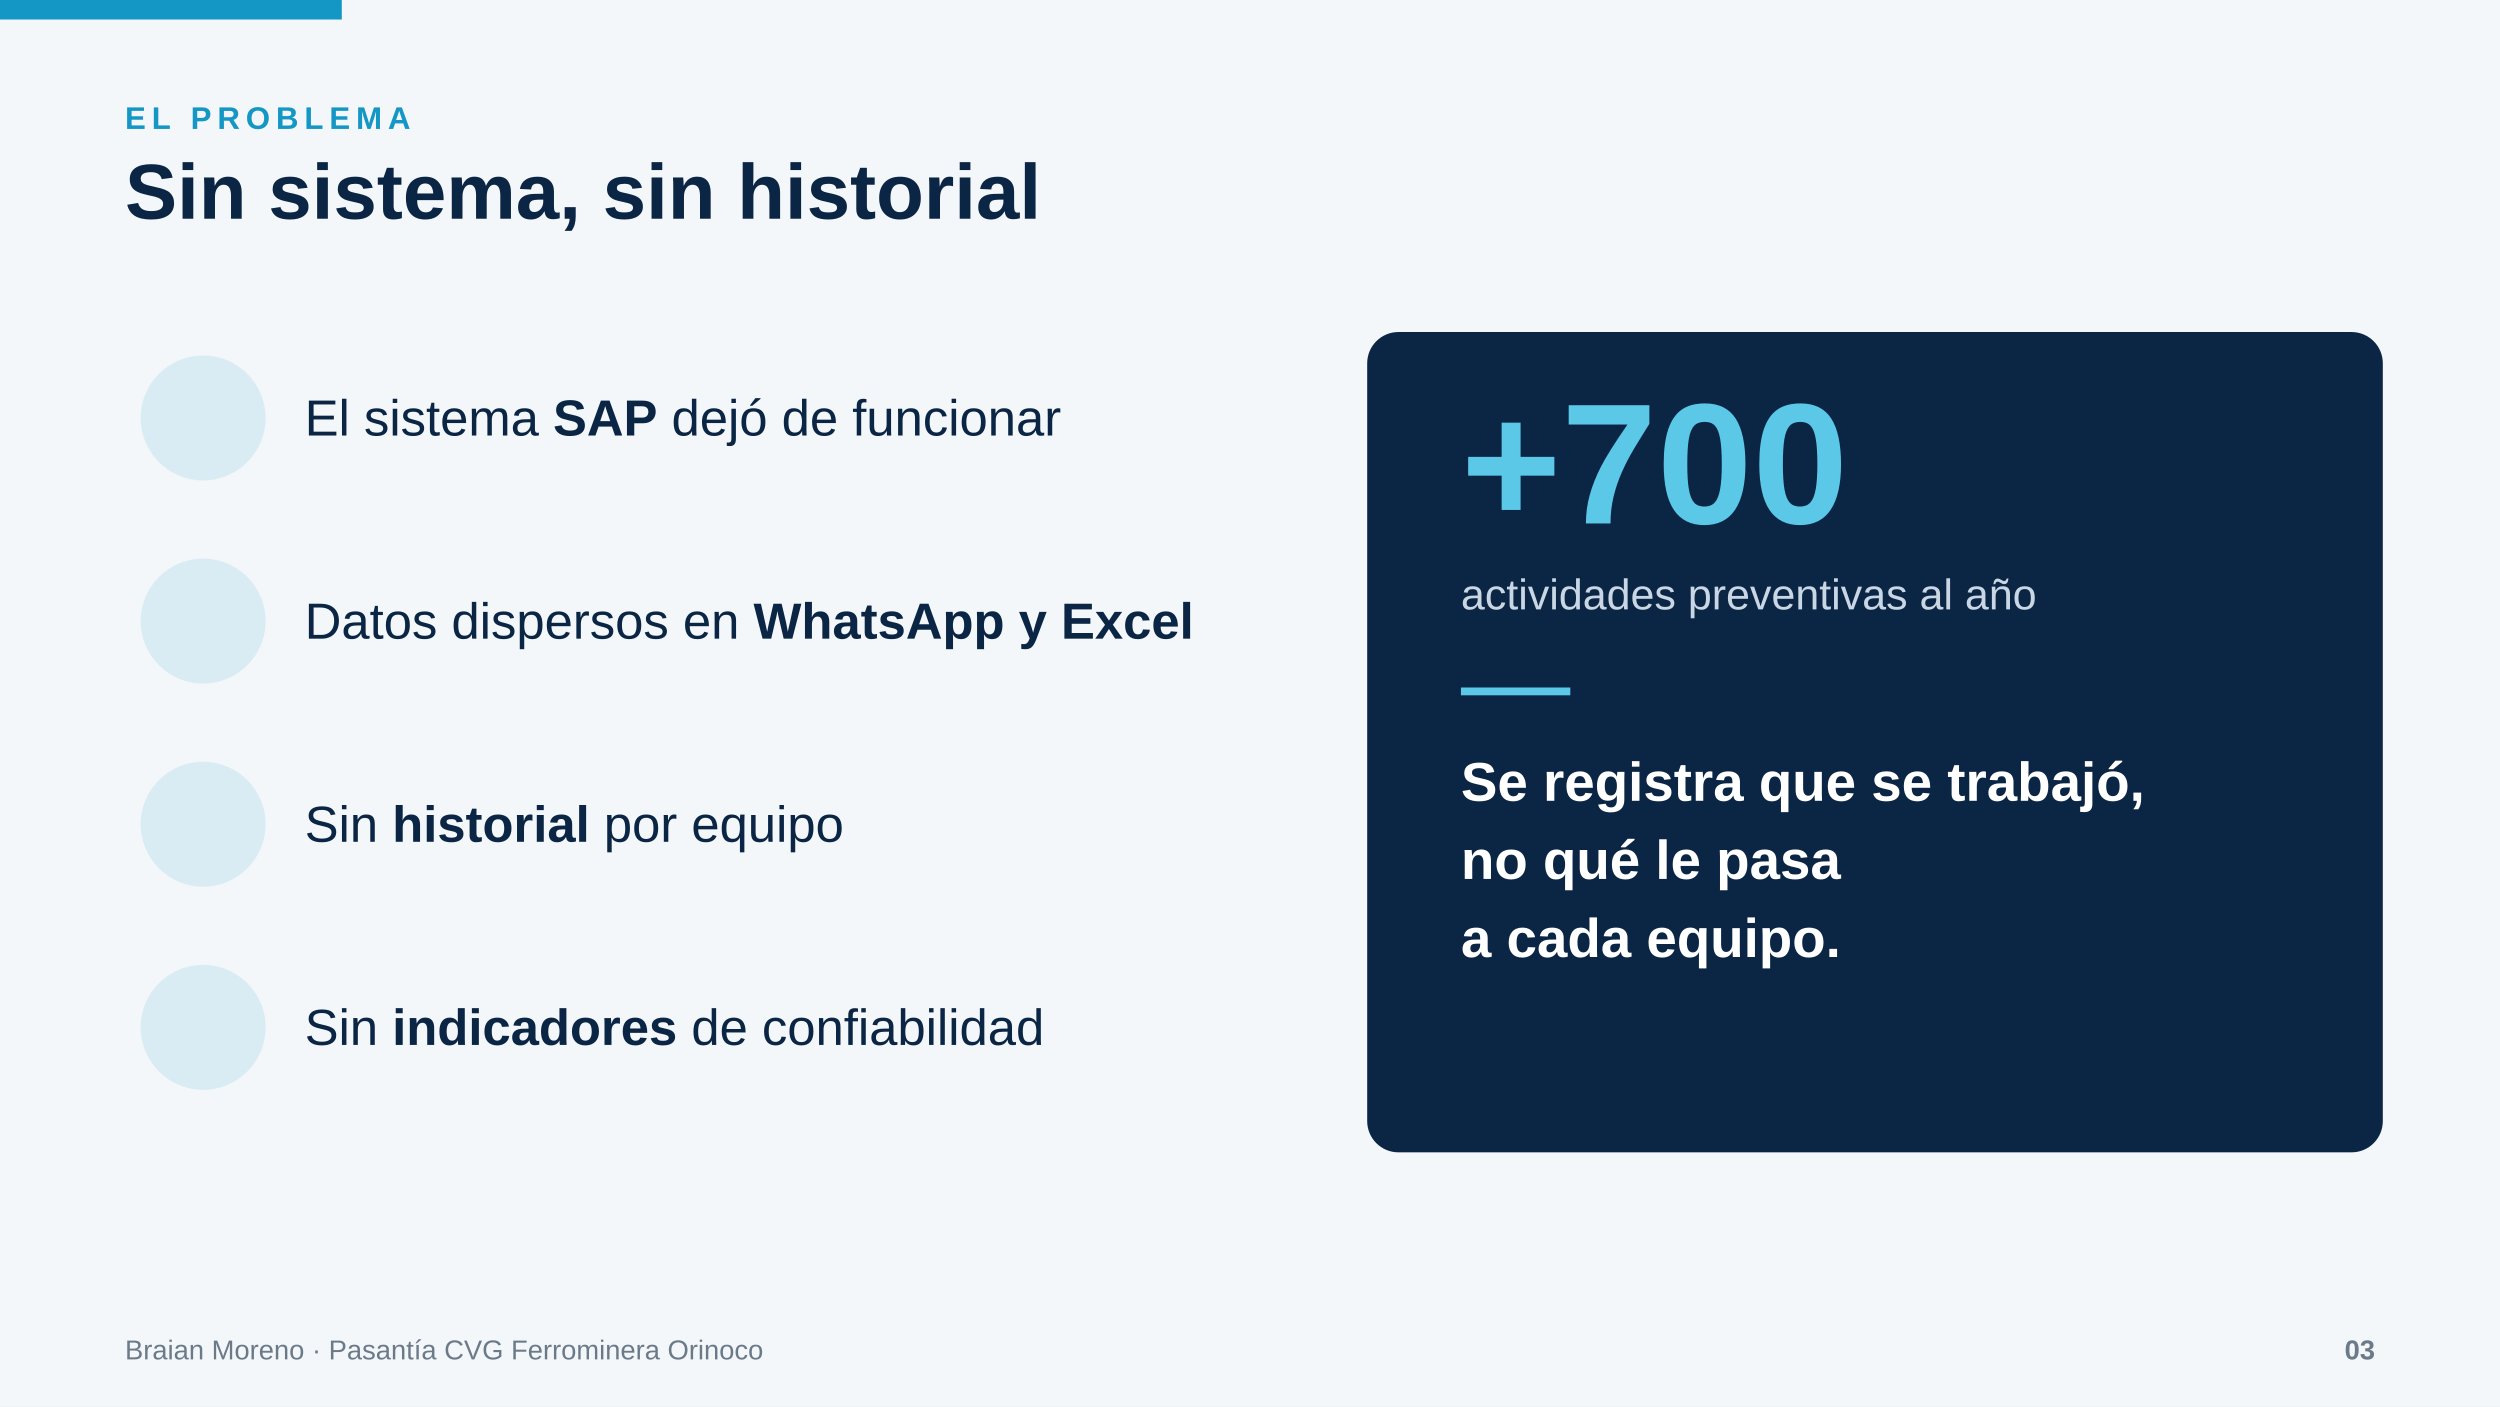
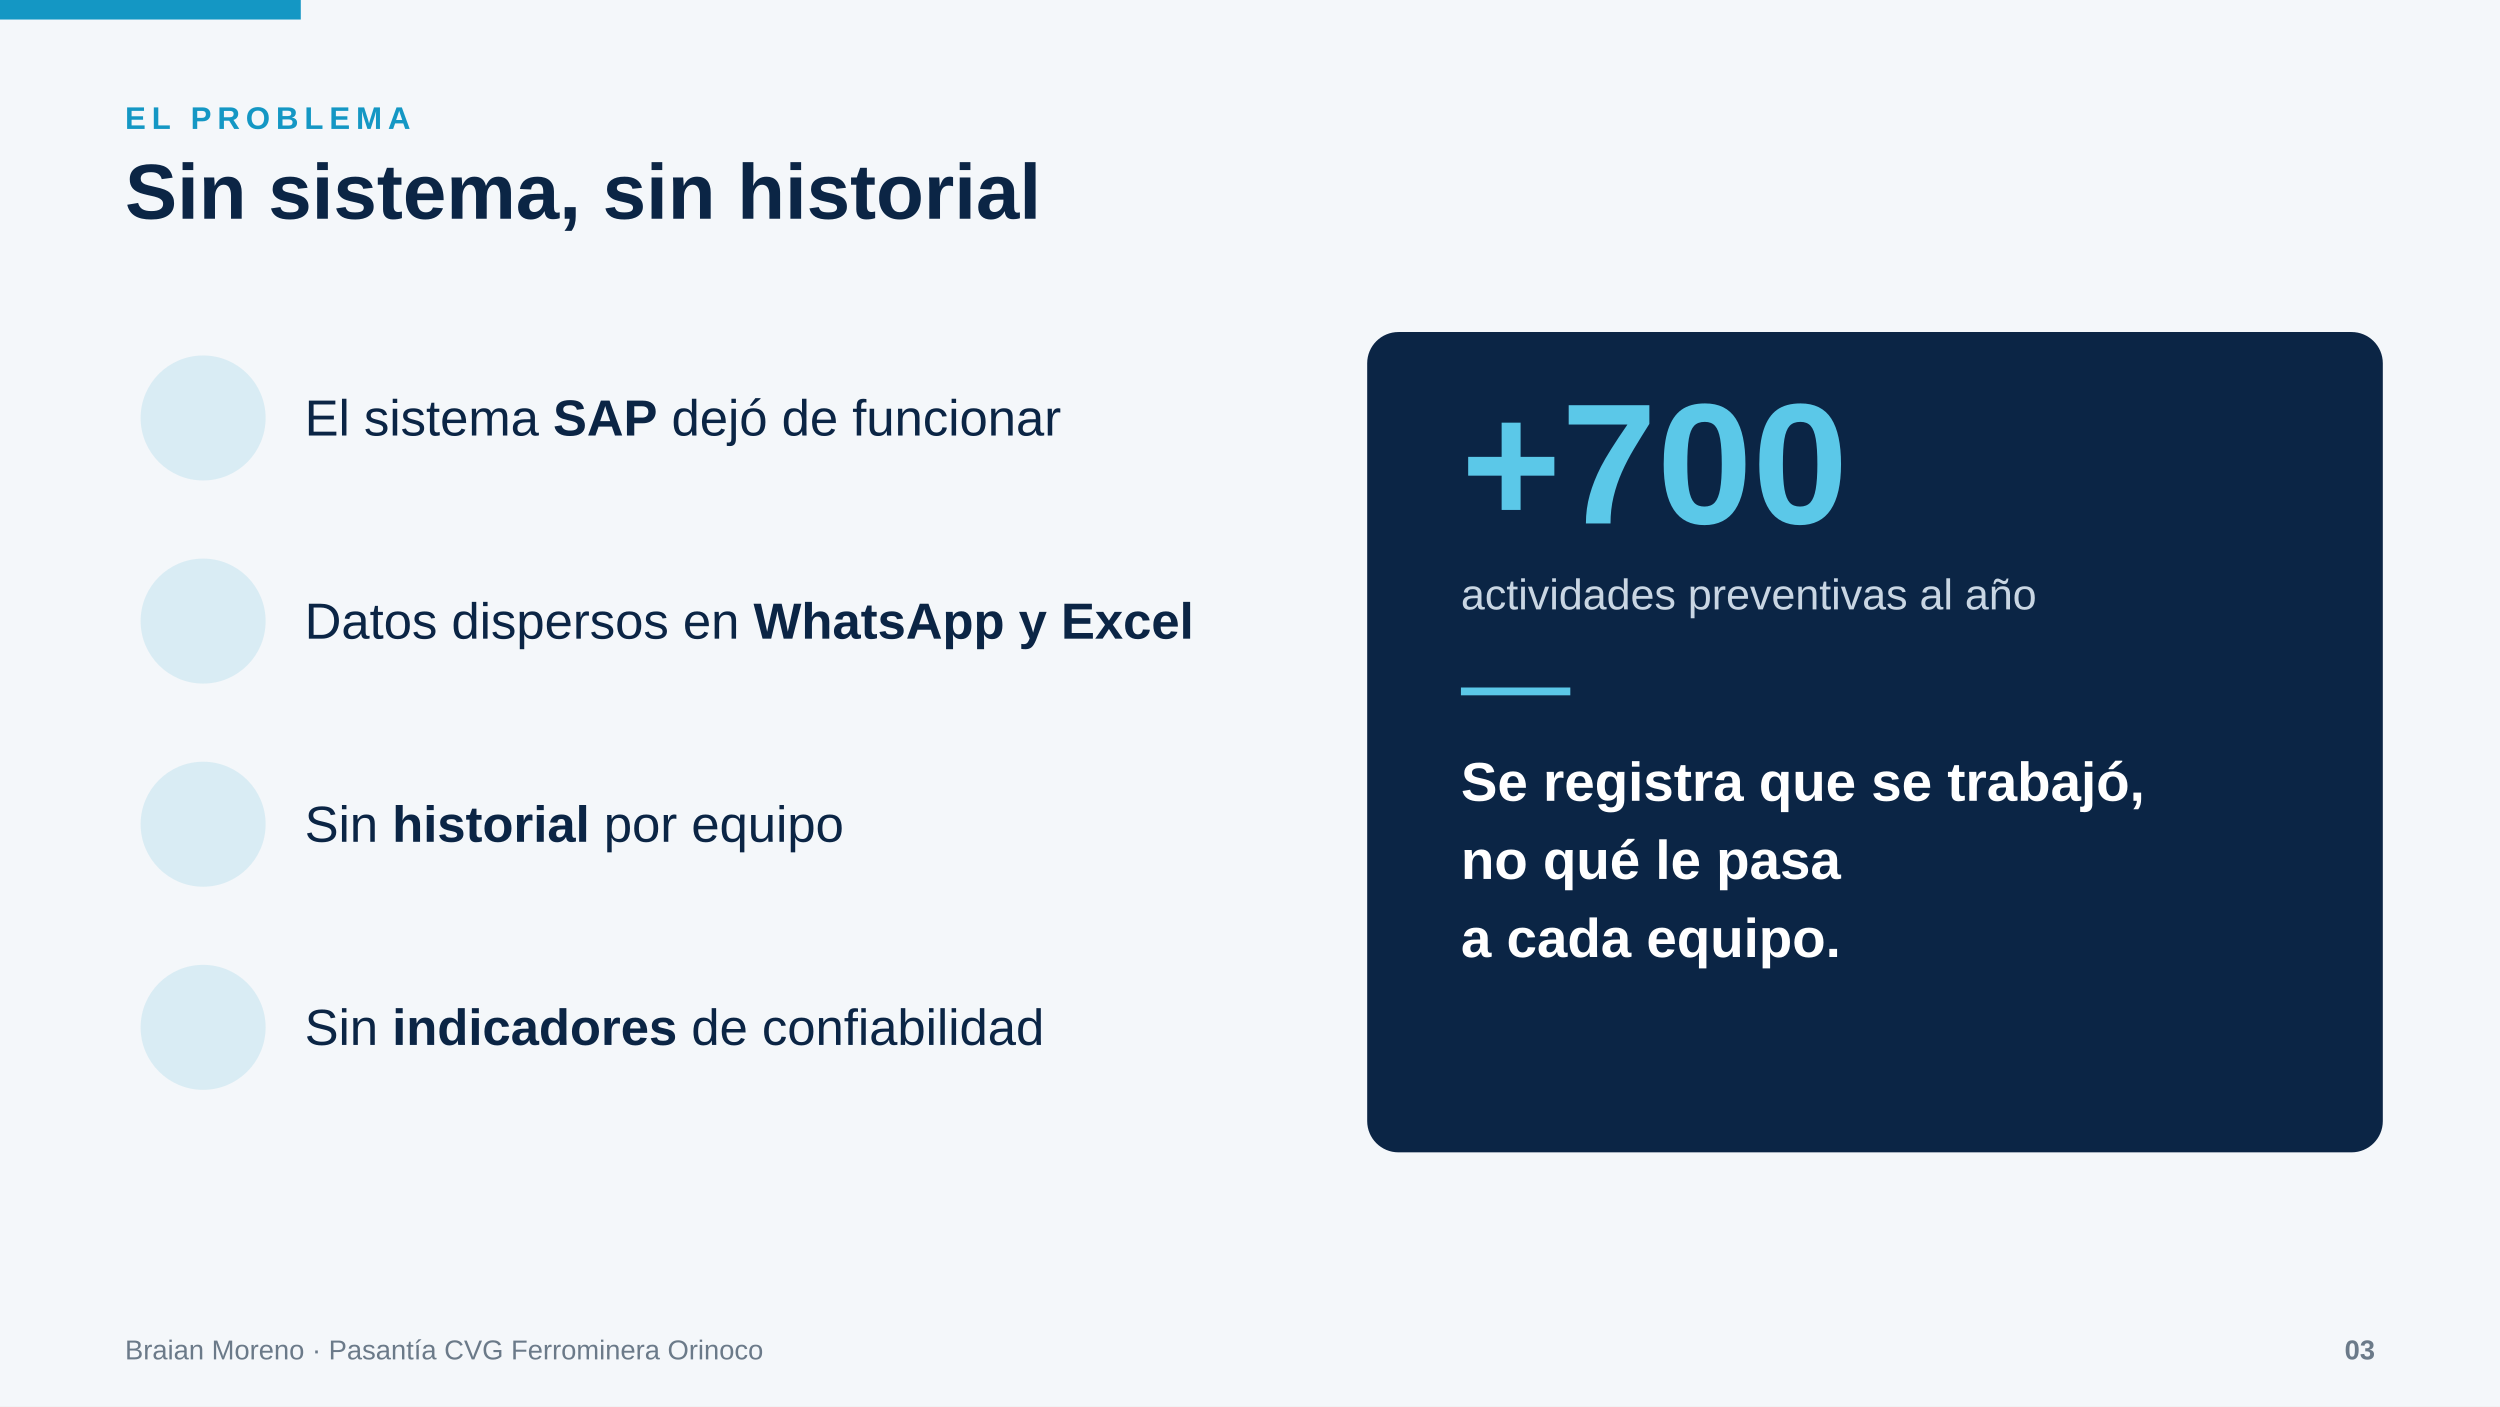
<svg xmlns="http://www.w3.org/2000/svg" viewBox="0 0 1280 720" lang="es-VE" data-pptx-page-role="content" font-family="Segoe UI, Arial, sans-serif">
  <rect id="bg" data-pptx-role="background" x="0" y="0" width="1280" height="720" fill="#F4F7FA" />
-   <g id="barra-avance" data-pptx-role="decoration" data-pptx-bounds="0 0 175 10">
-     <rect x="0" y="0" width="175" height="10" fill="#1497C4" />
+   <g id="barra-avance" data-pptx-role="decoration" data-pptx-bounds="0 0 154 10">
+     <rect x="0" y="0" width="154" height="10" fill="#1497C4" />
  </g>
  <g id="titulo" data-pptx-bounds="60 40 1160 90" font-weight="bold">
    <text x="64" y="66" font-size="16" fill="#1497C4" letter-spacing="3">EL PROBLEMA</text>
    <text x="64" y="112" font-size="40" fill="#0B2545">Sin sistema, sin historial</text>
  </g>
  <g id="problemas" data-pptx-bounds="60 170 600 420">
    <g id="problema-sap">
      <circle cx="104" cy="214" r="32" fill="#1497C4" fill-opacity="0.12" />
      <use data-icon="tabler-filled/database" x="84" y="194" width="40" height="40" fill="#1497C4" />
      <text x="156" y="223" font-size="26" fill="#0B2545">El sistema <tspan font-weight="bold">SAP</tspan> dejó de funcionar</text>
    </g>
    <g id="problema-datos">
      <circle cx="104" cy="318" r="32" fill="#1497C4" fill-opacity="0.12" />
      <use data-icon="tabler-filled/message" x="84" y="298" width="40" height="40" fill="#1497C4" />
      <text x="156" y="327" font-size="26" fill="#0B2545">Datos dispersos en <tspan font-weight="bold">WhatsApp y Excel</tspan>
      </text>
    </g>
    <g id="problema-historial">
      <circle cx="104" cy="422" r="32" fill="#1497C4" fill-opacity="0.12" />
      <use data-icon="tabler-filled/file" x="84" y="402" width="40" height="40" fill="#1497C4" />
      <text x="156" y="431" font-size="26" fill="#0B2545">Sin <tspan font-weight="bold">historial</tspan> por equipo</text>
    </g>
    <g id="problema-indicadores">
      <circle cx="104" cy="526" r="32" fill="#1497C4" fill-opacity="0.12" />
      <use data-icon="tabler-filled/chart-pie" x="84" y="506" width="40" height="40" fill="#1497C4" />
      <text x="156" y="535" font-size="26" fill="#0B2545">Sin <tspan font-weight="bold">indicadores</tspan> de confiabilidad</text>
    </g>
  </g>
  <g id="hallazgo" data-pptx-bounds="700 170 520 420">
    <rect x="700" y="170" width="520" height="420" rx="16" fill="#0B2545" />
    <text x="748" y="268" font-size="88" font-weight="bold" fill="#5BC8E8">+700</text>
    <text x="748" y="312" font-size="22" fill="#C9D6E3">actividades preventivas al año</text>
    <rect x="748" y="352" width="56" height="4" fill="#5BC8E8" />
    <text x="748" y="410" font-size="28" font-weight="bold" fill="#FFFFFF">Se registra que se trabajó,<tspan x="748" dy="40">no qué le pasa</tspan>
      <tspan x="748" dy="40">a cada equipo.</tspan>
    </text>
  </g>
  <g id="pie" data-pptx-role="footer" data-pptx-bounds="60 676 1160 28" fill="#6B7A89" font-size="14">
    <text x="64" y="696">Braian Moreno · Pasantía CVG Ferrominera Orinoco</text>
    <text x="1216" y="696" font-weight="bold" text-anchor="end">03</text>
  </g>
</svg>
